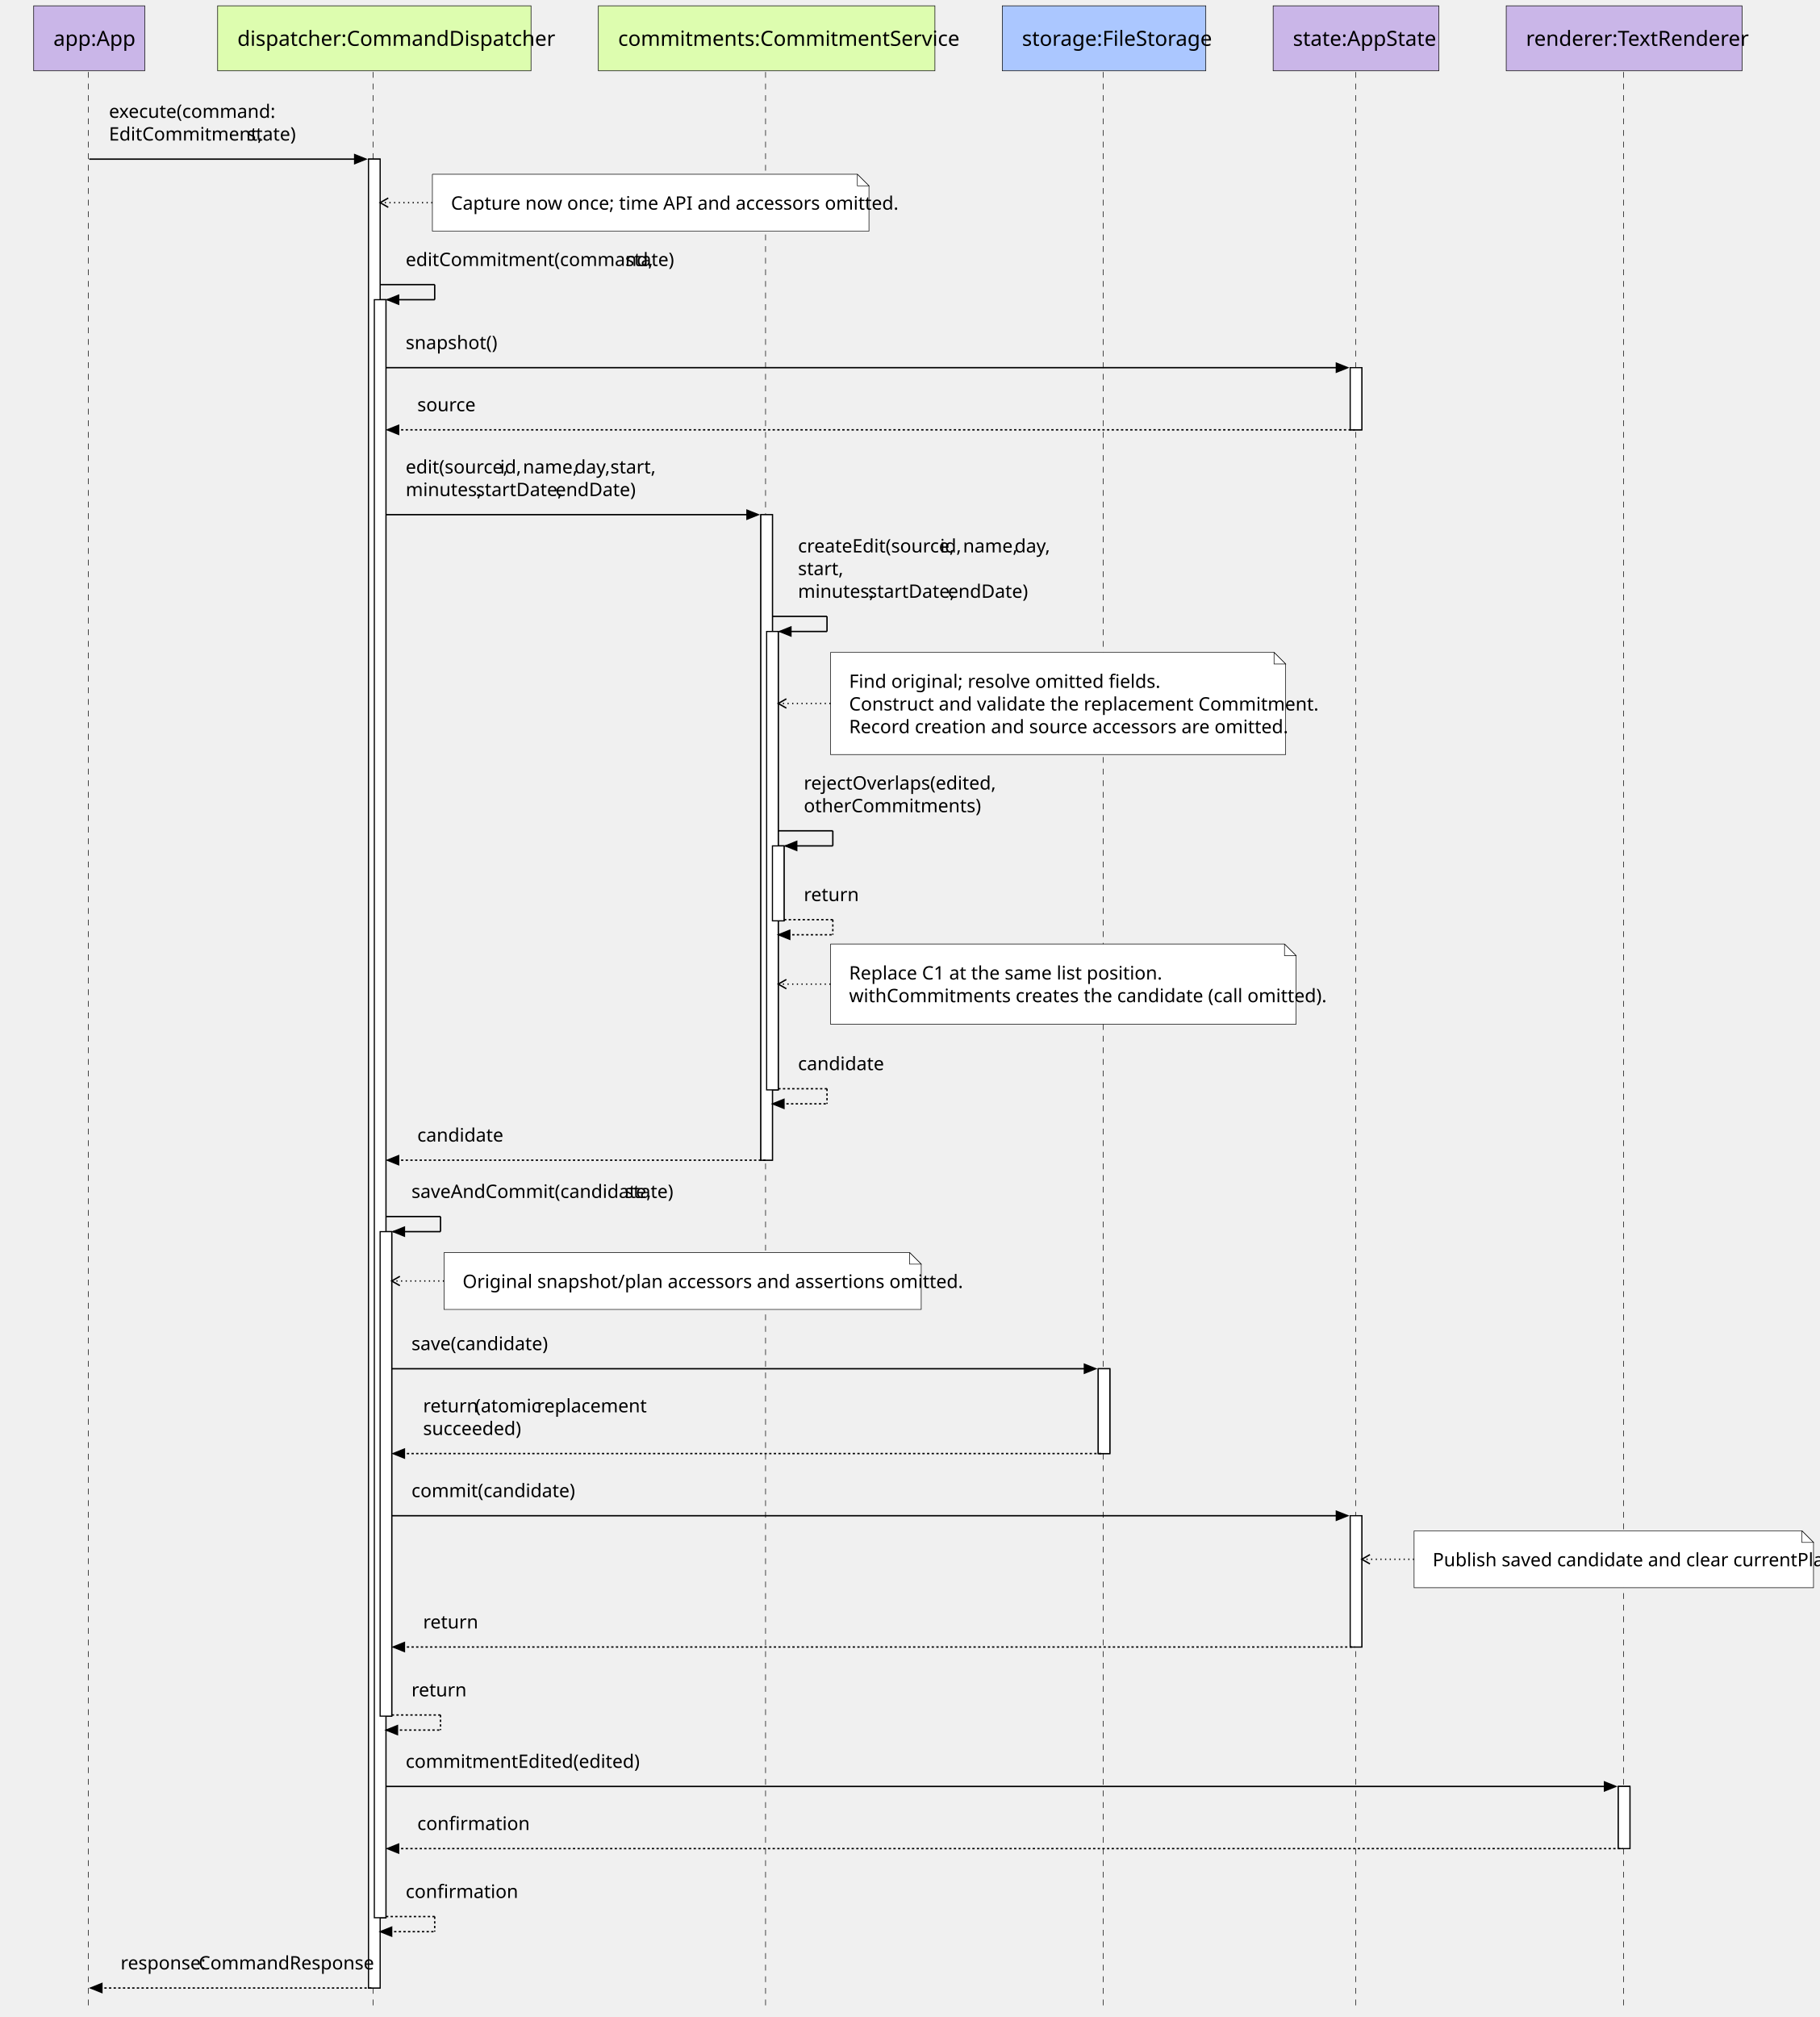
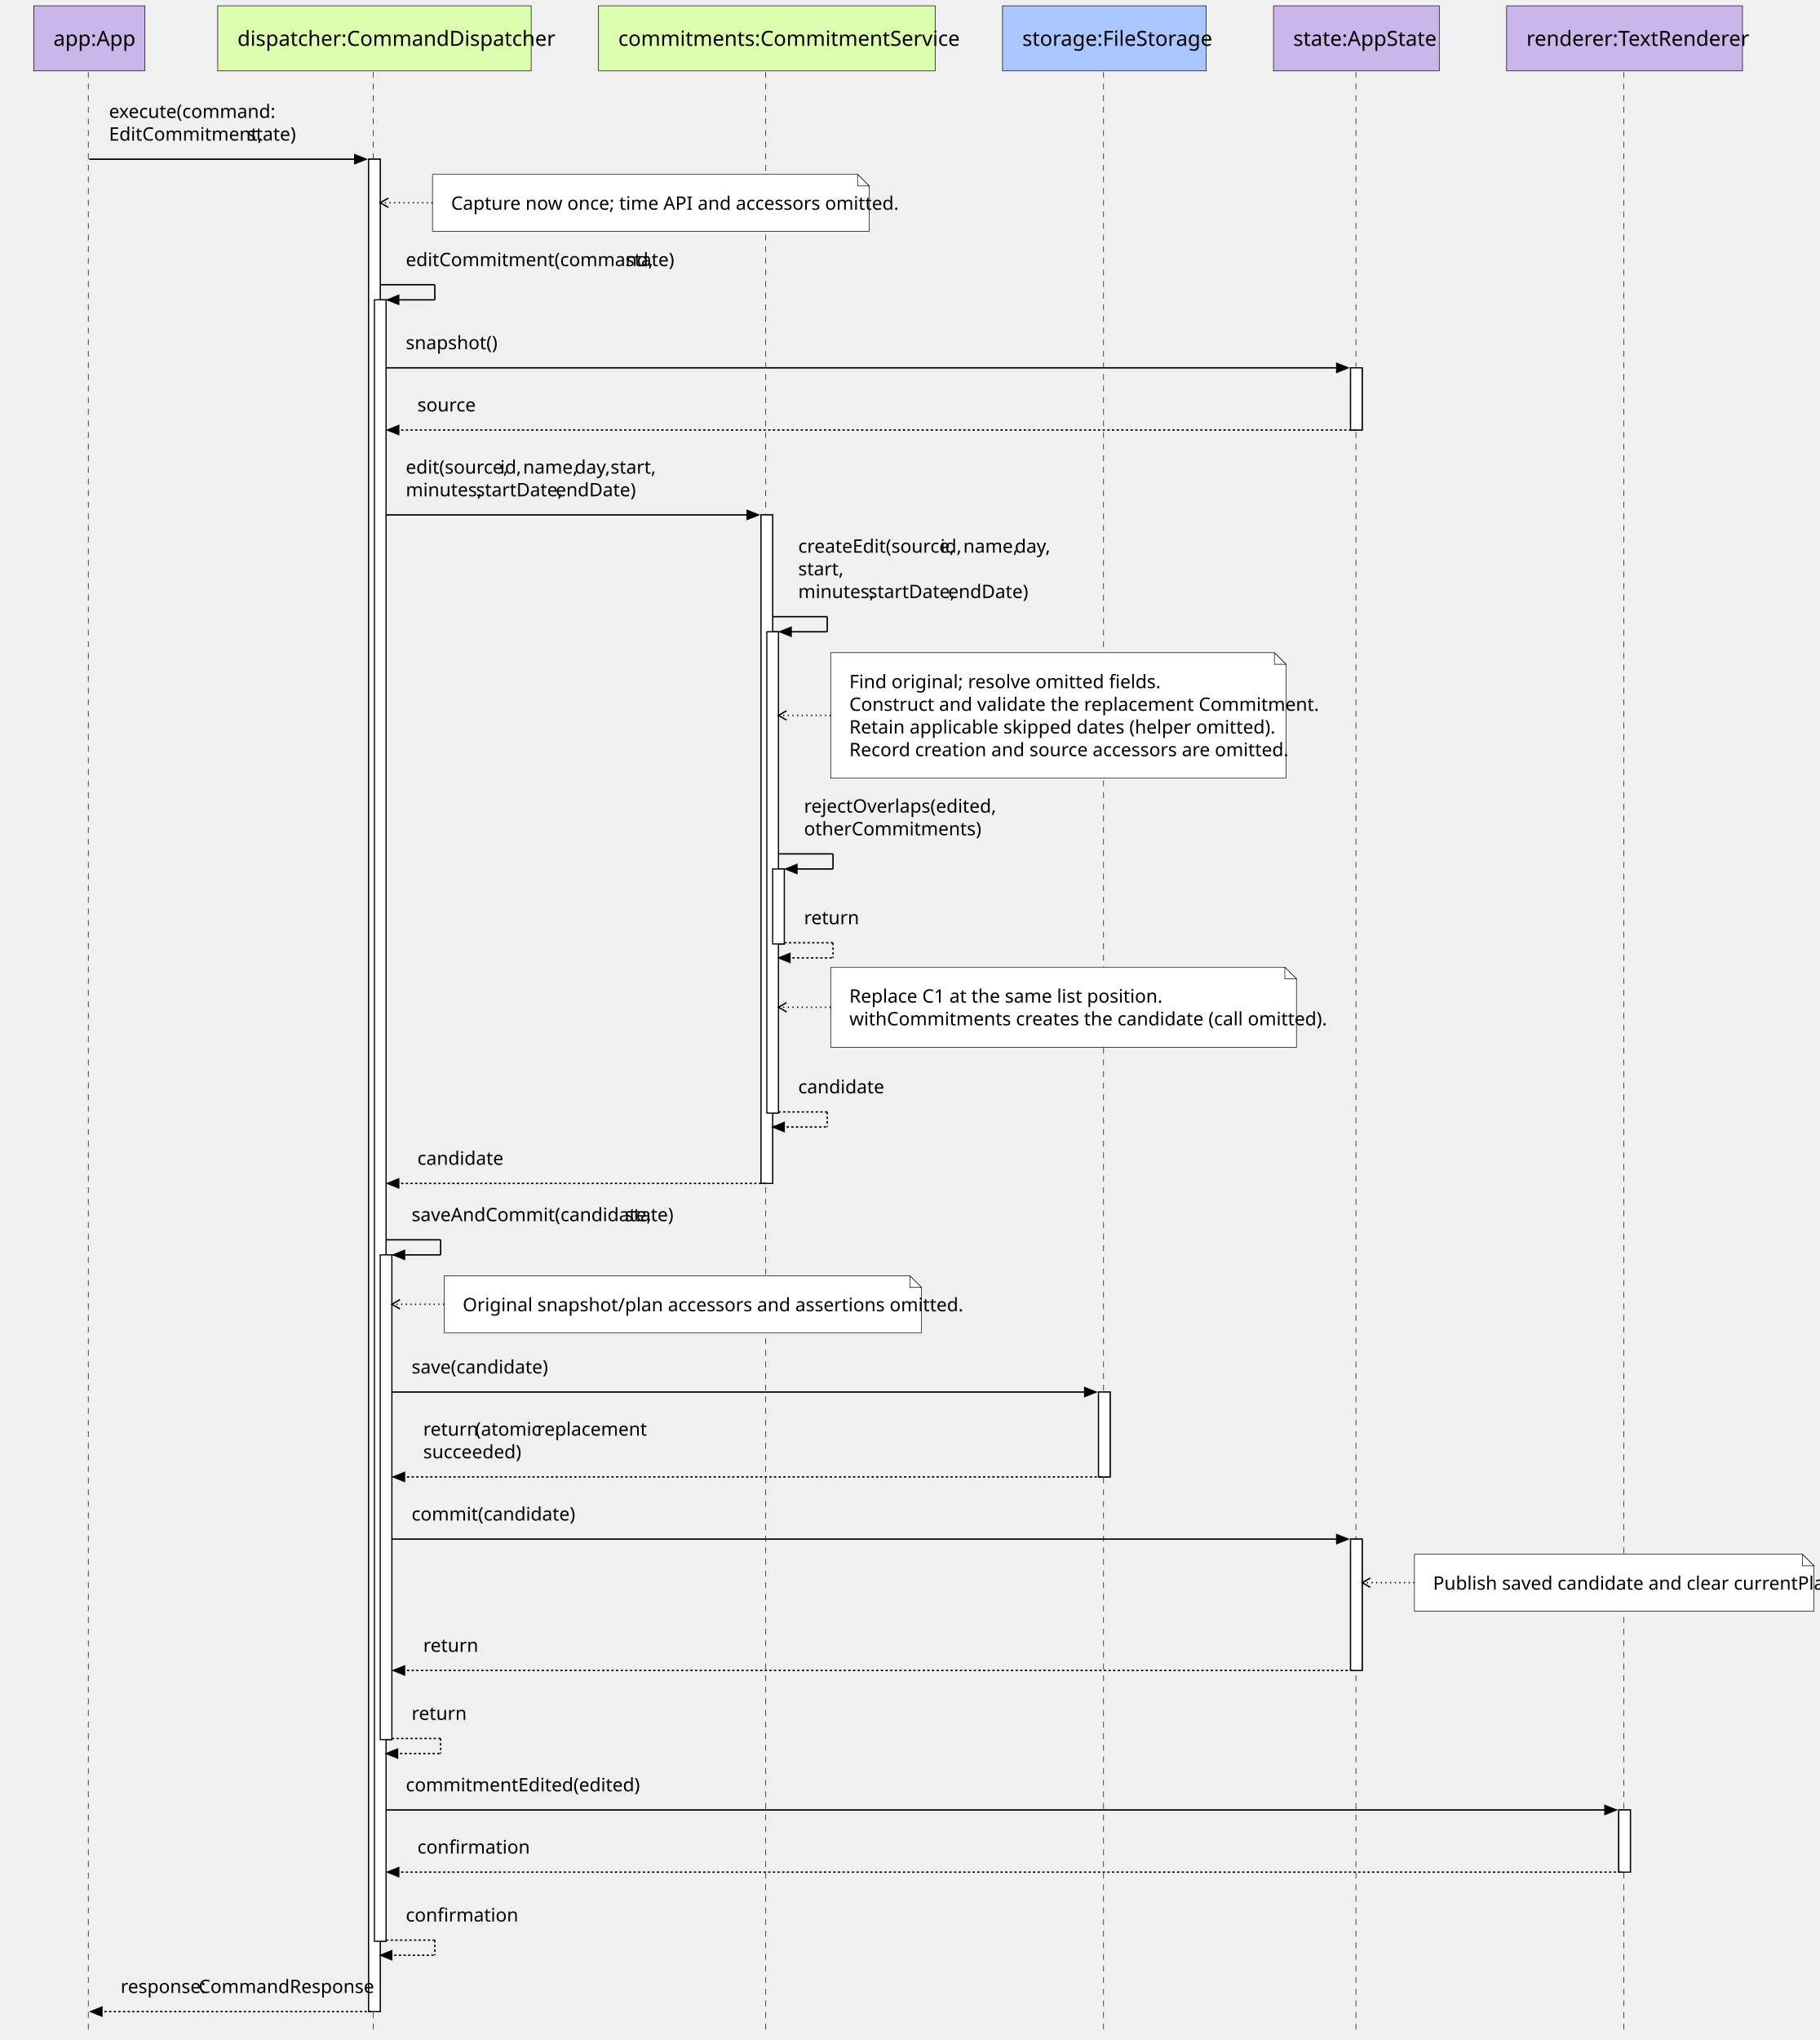
- <svg xmlns="http://www.w3.org/2000/svg" contentstyletype="text/css" data-diagram-type="SEQUENCE" height="1737px" preserveAspectRatio="none" style="width: 1566.87px; height: 1737px; background: rgb(255, 255, 255);" version="1.1" viewBox="0 0 1566.866 1737" width="1566.866px" zoomAndPan="magnify">
+ <svg xmlns="http://www.w3.org/2000/svg" contentstyletype="text/css" data-diagram-type="SEQUENCE" height="1756px" preserveAspectRatio="none" style="width: 1566.87px; height: 1756px; background: rgb(255, 255, 255);" version="1.1" viewBox="0 0 1566.866 1756" width="1566.866px" zoomAndPan="magnify">
  <defs />
  <g>
    <g>
-       <rect fill="#FFFFFF" height="1575" style="stroke:#000000;stroke-width:1;" width="10" x="317.388" y="137.035" />
-     </g>
-     <g>
-       <rect fill="#FFFFFF" height="1393.406" style="stroke:#000000;stroke-width:1;" width="10" x="322.388" y="258.098" />
-     </g>
-     <g>
-       <rect fill="#FFFFFF" height="417.25" style="stroke:#000000;stroke-width:1;" width="10" x="327.388" y="1060.66" />
-     </g>
-     <g>
-       <rect fill="#FFFFFF" height="555.906" style="stroke:#000000;stroke-width:1;" width="10" x="655.262" y="443.223" />
-     </g>
-     <g>
-       <rect fill="#FFFFFF" height="394.781" style="stroke:#000000;stroke-width:1;" width="10" x="660.262" y="543.816" />
-     </g>
-     <g>
-       <rect fill="#FFFFFF" height="64.531" style="stroke:#000000;stroke-width:1;" width="10" x="665.262" y="728.473" />
-     </g>
-     <g>
-       <rect fill="#FFFFFF" height="73.062" style="stroke:#000000;stroke-width:1;" width="10" x="945.846" y="1178.723" />
+       <rect fill="#FFFFFF" height="1594.531" style="stroke:#000000;stroke-width:1;" width="10" x="317.388" y="137.035" />
+     </g>
+     <g>
+       <rect fill="#FFFFFF" height="1412.938" style="stroke:#000000;stroke-width:1;" width="10" x="322.388" y="258.098" />
+     </g>
+     <g>
+       <rect fill="#FFFFFF" height="417.25" style="stroke:#000000;stroke-width:1;" width="10" x="327.388" y="1080.191" />
+     </g>
+     <g>
+       <rect fill="#FFFFFF" height="575.438" style="stroke:#000000;stroke-width:1;" width="10" x="655.262" y="443.223" />
+     </g>
+     <g>
+       <rect fill="#FFFFFF" height="414.312" style="stroke:#000000;stroke-width:1;" width="10" x="660.262" y="543.816" />
+     </g>
+     <g>
+       <rect fill="#FFFFFF" height="64.531" style="stroke:#000000;stroke-width:1;" width="10" x="665.262" y="748.004" />
+     </g>
+     <g>
+       <rect fill="#FFFFFF" height="73.062" style="stroke:#000000;stroke-width:1;" width="10" x="945.846" y="1198.254" />
    </g>
    <g>
      <rect fill="#FFFFFF" height="53.531" style="stroke:#000000;stroke-width:1;" width="10" x="1162.866" y="316.629" />
    </g>
    <g>
-       <rect fill="#FFFFFF" height="113.062" style="stroke:#000000;stroke-width:1;" width="10" x="1162.866" y="1305.316" />
-     </g>
-     <g>
-       <rect fill="#FFFFFF" height="53.531" style="stroke:#000000;stroke-width:1;" width="10" x="1393.773" y="1538.441" />
-     </g>
-     <g>
-       <rect fill="#000000" fill-opacity="0" height="1668.062" width="8" x="72.841" y="61.973" />
-       <line style="stroke:#000000;stroke-width:0.5;stroke-dasharray:5,5;" x1="76" x2="76" y1="61.973" y2="1730.035" />
-     </g>
-     <g>
-       <rect fill="#000000" fill-opacity="0" height="1668.062" width="8" x="318.388" y="61.973" />
-       <line style="stroke:#000000;stroke-width:0.5;stroke-dasharray:5,5;" x1="321.443" x2="321.443" y1="61.973" y2="1730.035" />
-     </g>
-     <g>
-       <rect fill="#000000" fill-opacity="0" height="1668.062" width="8" x="656.262" y="61.973" />
-       <line style="stroke:#000000;stroke-width:0.5;stroke-dasharray:5,5;" x1="659.332" x2="659.332" y1="61.973" y2="1730.035" />
-     </g>
-     <g>
-       <rect fill="#000000" fill-opacity="0" height="1668.062" width="8" x="946.846" y="61.973" />
-       <line style="stroke:#000000;stroke-width:0.5;stroke-dasharray:5,5;" x1="950.191" x2="950.191" y1="61.973" y2="1730.035" />
-     </g>
-     <g>
-       <rect fill="#000000" fill-opacity="0" height="1668.062" width="8" x="1163.866" y="61.973" />
-       <line style="stroke:#000000;stroke-width:0.5;stroke-dasharray:5,5;" x1="1167.502" x2="1167.502" y1="61.973" y2="1730.035" />
-     </g>
-     <g>
-       <rect fill="#000000" fill-opacity="0" height="1668.062" width="8" x="1394.773" y="61.973" />
-       <line style="stroke:#000000;stroke-width:0.5;stroke-dasharray:5,5;" x1="1398.231" x2="1398.231" y1="61.973" y2="1730.035" />
+       <rect fill="#FFFFFF" height="113.062" style="stroke:#000000;stroke-width:1;" width="10" x="1162.866" y="1324.848" />
+     </g>
+     <g>
+       <rect fill="#FFFFFF" height="53.531" style="stroke:#000000;stroke-width:1;" width="10" x="1393.773" y="1557.973" />
+     </g>
+     <g>
+       <rect fill="#000000" fill-opacity="0" height="1687.594" width="8" x="72.841" y="61.973" />
+       <line style="stroke:#000000;stroke-width:0.5;stroke-dasharray:5,5;" x1="76" x2="76" y1="61.973" y2="1749.566" />
+     </g>
+     <g>
+       <rect fill="#000000" fill-opacity="0" height="1687.594" width="8" x="318.388" y="61.973" />
+       <line style="stroke:#000000;stroke-width:0.5;stroke-dasharray:5,5;" x1="321.443" x2="321.443" y1="61.973" y2="1749.566" />
+     </g>
+     <g>
+       <rect fill="#000000" fill-opacity="0" height="1687.594" width="8" x="656.262" y="61.973" />
+       <line style="stroke:#000000;stroke-width:0.5;stroke-dasharray:5,5;" x1="659.332" x2="659.332" y1="61.973" y2="1749.566" />
+     </g>
+     <g>
+       <rect fill="#000000" fill-opacity="0" height="1687.594" width="8" x="946.846" y="61.973" />
+       <line style="stroke:#000000;stroke-width:0.5;stroke-dasharray:5,5;" x1="950.191" x2="950.191" y1="61.973" y2="1749.566" />
+     </g>
+     <g>
+       <rect fill="#000000" fill-opacity="0" height="1687.594" width="8" x="1163.866" y="61.973" />
+       <line style="stroke:#000000;stroke-width:0.5;stroke-dasharray:5,5;" x1="1167.502" x2="1167.502" y1="61.973" y2="1749.566" />
+     </g>
+     <g>
+       <rect fill="#000000" fill-opacity="0" height="1687.594" width="8" x="1394.773" y="61.973" />
+       <line style="stroke:#000000;stroke-width:0.5;stroke-dasharray:5,5;" x1="1398.231" x2="1398.231" y1="61.973" y2="1749.566" />
    </g>
    <g class="participant participant-head" data-participant="App">
      <rect fill="#CAB6E8" height="55.973" style="stroke:#000000;stroke-width:0.5;" width="95.682" x="29" y="5" />
      <text fill="#000000" font-family="Calibri" font-size="18" lengthAdjust="spacing" textLength="61.682" x="46" y="39.473">app:App</text>
    </g>
    <g class="participant participant-head" data-participant="Dispatcher">
      <rect fill="#DDFDAF" height="55.973" style="stroke:#000000;stroke-width:0.5;" width="269.89" x="187.443" y="5" />
      <text fill="#000000" font-family="Calibri" font-size="18" lengthAdjust="spacing" textLength="235.89" x="204.443" y="39.473">dispatcher:CommandDispatcher</text>
    </g>
    <g class="participant participant-head" data-participant="Service">
      <rect fill="#DDFDAF" height="55.973" style="stroke:#000000;stroke-width:0.5;" width="289.858" x="515.332" y="5" />
      <text fill="#000000" font-family="Calibri" font-size="18" lengthAdjust="spacing" textLength="255.858" x="532.332" y="39.473">commitments:CommitmentService</text>
    </g>
    <g class="participant participant-head" data-participant="Storage">
      <rect fill="#ABC7FF" height="55.973" style="stroke:#000000;stroke-width:0.5;" width="175.31" x="863.191" y="5" />
      <text fill="#000000" font-family="Calibri" font-size="18" lengthAdjust="spacing" textLength="141.31" x="880.191" y="39.473">storage:FileStorage</text>
    </g>
    <g class="participant participant-head" data-participant="State">
      <rect fill="#CAB6E8" height="55.973" style="stroke:#000000;stroke-width:0.5;" width="142.73" x="1096.502" y="5" />
      <text fill="#000000" font-family="Calibri" font-size="18" lengthAdjust="spacing" textLength="108.73" x="1113.502" y="39.473">state:AppState</text>
    </g>
    <g class="participant participant-head" data-participant="Renderer">
      <rect fill="#CAB6E8" height="55.973" style="stroke:#000000;stroke-width:0.5;" width="203.084" x="1297.231" y="5" />
      <text fill="#000000" font-family="Calibri" font-size="18" lengthAdjust="spacing" textLength="169.084" x="1314.231" y="39.473">renderer:TextRenderer</text>
    </g>
    <g>
-       <rect fill="#FFFFFF" height="1575" style="stroke:#000000;stroke-width:1;" width="10" x="317.388" y="137.035" />
-     </g>
-     <g>
-       <rect fill="#FFFFFF" height="1393.406" style="stroke:#000000;stroke-width:1;" width="10" x="322.388" y="258.098" />
-     </g>
-     <g>
-       <rect fill="#FFFFFF" height="417.25" style="stroke:#000000;stroke-width:1;" width="10" x="327.388" y="1060.66" />
-     </g>
-     <g>
-       <rect fill="#FFFFFF" height="555.906" style="stroke:#000000;stroke-width:1;" width="10" x="655.262" y="443.223" />
-     </g>
-     <g>
-       <rect fill="#FFFFFF" height="394.781" style="stroke:#000000;stroke-width:1;" width="10" x="660.262" y="543.816" />
-     </g>
-     <g>
-       <rect fill="#FFFFFF" height="64.531" style="stroke:#000000;stroke-width:1;" width="10" x="665.262" y="728.473" />
-     </g>
-     <g>
-       <rect fill="#FFFFFF" height="73.062" style="stroke:#000000;stroke-width:1;" width="10" x="945.846" y="1178.723" />
+       <rect fill="#FFFFFF" height="1594.531" style="stroke:#000000;stroke-width:1;" width="10" x="317.388" y="137.035" />
+     </g>
+     <g>
+       <rect fill="#FFFFFF" height="1412.938" style="stroke:#000000;stroke-width:1;" width="10" x="322.388" y="258.098" />
+     </g>
+     <g>
+       <rect fill="#FFFFFF" height="417.25" style="stroke:#000000;stroke-width:1;" width="10" x="327.388" y="1080.191" />
+     </g>
+     <g>
+       <rect fill="#FFFFFF" height="575.438" style="stroke:#000000;stroke-width:1;" width="10" x="655.262" y="443.223" />
+     </g>
+     <g>
+       <rect fill="#FFFFFF" height="414.312" style="stroke:#000000;stroke-width:1;" width="10" x="660.262" y="543.816" />
+     </g>
+     <g>
+       <rect fill="#FFFFFF" height="64.531" style="stroke:#000000;stroke-width:1;" width="10" x="665.262" y="748.004" />
+     </g>
+     <g>
+       <rect fill="#FFFFFF" height="73.062" style="stroke:#000000;stroke-width:1;" width="10" x="945.846" y="1198.254" />
    </g>
    <g>
      <rect fill="#FFFFFF" height="53.531" style="stroke:#000000;stroke-width:1;" width="10" x="1162.866" y="316.629" />
    </g>
    <g>
-       <rect fill="#FFFFFF" height="113.062" style="stroke:#000000;stroke-width:1;" width="10" x="1162.866" y="1305.316" />
-     </g>
-     <g>
-       <rect fill="#FFFFFF" height="53.531" style="stroke:#000000;stroke-width:1;" width="10" x="1393.773" y="1538.441" />
+       <rect fill="#FFFFFF" height="113.062" style="stroke:#000000;stroke-width:1;" width="10" x="1162.866" y="1324.848" />
+     </g>
+     <g>
+       <rect fill="#FFFFFF" height="53.531" style="stroke:#000000;stroke-width:1;" width="10" x="1393.773" y="1557.973" />
    </g>
    <g class="message" data-participant-1="App" data-participant-2="Dispatcher">
      <polygon fill="#000000" points="305.388,133.035,315.388,137.035,305.388,141.035" style="stroke:#000000;stroke-width:1;" />
      <line style="stroke:#000000;stroke-width:1.2;" x1="76.841" x2="311.388" y1="137.035" y2="137.035" />
      <text fill="#000000" font-family="Calibri" font-size="16" lengthAdjust="spacing" textLength="125.719" x="93.841" y="101.504">execute(command:</text>
      <text fill="#000000" font-family="Calibri" font-size="16" lengthAdjust="spacing" textLength="115.312" x="93.841" y="121.035">EditCommitment,</text>
      <text fill="#000000" font-family="Calibri" font-size="16" lengthAdjust="spacing" textLength="3.617" x="209.153" y="121.035"> </text>
      <text fill="#000000" font-family="Calibri" font-size="16" lengthAdjust="spacing" textLength="37.453" x="212.77" y="121.035">state)</text>
    </g>
    <g class="uml-note" data-note-target="Dispatcher" transform="translate(40.3877,0)">
      <path d="M332,150.035 L332,199.035 L708,199.035 L708,160.035 L698,150.035 L332,150.035" fill="#FFFFFF" style="stroke:#000000;stroke-width:0.5;" />
      <path d="M698,150.035 L698,160.035 L708,160.035 L698,150.035" fill="#FFFFFF" style="stroke:#000000;stroke-width:0.5;" />
      <text fill="#000000" font-family="Calibri" font-size="16" lengthAdjust="spacing" textLength="335.125" x="348" y="180.566">Capture now once; time API and accessors omitted.</text>
    </g>
    <g class="uml-note-link" data-note-target="Dispatcher">
      <path d="M372.388,174.535 H327.388" stroke-dasharray="1,3" stroke="#000000" stroke-width="1.2" fill="none" />
      <path d="M334.388,170.535 L327.388,174.535 L334.388,178.535" stroke="#000000" stroke-width="1.2" fill="none" />
    </g>
    <g class="message" data-participant-1="Dispatcher" data-participant-2="Dispatcher">
      <line style="stroke:#000000;stroke-width:1.2;" x1="327.388" x2="374.388" y1="245.098" y2="245.098" />
      <line style="stroke:#000000;stroke-width:1.2;" x1="374.388" x2="374.388" y1="245.098" y2="258.098" />
      <line style="stroke:#000000;stroke-width:1.2;" x1="333.388" x2="374.388" y1="258.098" y2="258.098" />
      <polygon fill="#000000" points="343.388,254.098,333.388,258.098,343.388,262.098" style="stroke:#000000;stroke-width:1;" />
      <text fill="#000000" font-family="Calibri" font-size="16" lengthAdjust="spacing" textLength="185.555" x="349.388" y="229.098">editCommitment(command,</text>
      <text fill="#000000" font-family="Calibri" font-size="16" lengthAdjust="spacing" textLength="3.617" x="534.942" y="229.098"> </text>
      <text fill="#000000" font-family="Calibri" font-size="16" lengthAdjust="spacing" textLength="37.453" x="538.56" y="229.098">state)</text>
    </g>
    <g class="message" data-participant-1="Dispatcher" data-participant-2="State">
      <polygon fill="#000000" points="1150.866,312.629,1160.866,316.629,1150.866,320.629" style="stroke:#000000;stroke-width:1;" />
      <line style="stroke:#000000;stroke-width:1.2;" x1="332.388" x2="1156.866" y1="316.629" y2="316.629" />
      <text fill="#000000" font-family="Calibri" font-size="16" lengthAdjust="spacing" textLength="68.898" x="349.388" y="300.629">snapshot()</text>
    </g>
    <g class="message" data-participant-1="State" data-participant-2="Dispatcher">
      <polygon fill="#000000" points="343.388,366.16,333.388,370.16,343.388,374.16" style="stroke:#000000;stroke-width:1;" />
      <line style="stroke:#000000;stroke-width:1.2;stroke-dasharray:2,2;" x1="337.388" x2="1166.866" y1="370.16" y2="370.16" />
      <text fill="#000000" font-family="Calibri" font-size="16" lengthAdjust="spacing" textLength="43.406" x="359.388" y="354.16">source</text>
    </g>
    <g class="message" data-participant-1="Dispatcher" data-participant-2="Service">
      <polygon fill="#000000" points="643.262,439.223,653.262,443.223,643.262,447.223" style="stroke:#000000;stroke-width:1;" />
      <line style="stroke:#000000;stroke-width:1.2;" x1="332.388" x2="649.262" y1="443.223" y2="443.223" />
      <text fill="#000000" font-family="Calibri" font-size="16" lengthAdjust="spacing" textLength="77.648" x="349.388" y="407.691">edit(source,</text>
      <text fill="#000000" font-family="Calibri" font-size="16" lengthAdjust="spacing" textLength="3.617" x="427.036" y="407.691"> </text>
      <text fill="#000000" font-family="Calibri" font-size="16" lengthAdjust="spacing" textLength="16.07" x="430.653" y="407.691">id,</text>
      <text fill="#000000" font-family="Calibri" font-size="16" lengthAdjust="spacing" textLength="3.617" x="446.724" y="407.691"> </text>
      <text fill="#000000" font-family="Calibri" font-size="16" lengthAdjust="spacing" textLength="40.805" x="450.341" y="407.691">name,</text>
      <text fill="#000000" font-family="Calibri" font-size="16" lengthAdjust="spacing" textLength="3.617" x="491.146" y="407.691"> </text>
      <text fill="#000000" font-family="Calibri" font-size="16" lengthAdjust="spacing" textLength="27.305" x="494.763" y="407.691">day,</text>
      <text fill="#000000" font-family="Calibri" font-size="16" lengthAdjust="spacing" textLength="3.617" x="522.067" y="407.691"> </text>
      <text fill="#000000" font-family="Calibri" font-size="16" lengthAdjust="spacing" textLength="34.211" x="525.685" y="407.691">start,</text>
      <text fill="#000000" font-family="Calibri" font-size="16" lengthAdjust="spacing" textLength="56.836" x="349.388" y="427.223">minutes,</text>
      <text fill="#000000" font-family="Calibri" font-size="16" lengthAdjust="spacing" textLength="3.617" x="406.224" y="427.223"> </text>
      <text fill="#000000" font-family="Calibri" font-size="16" lengthAdjust="spacing" textLength="65.039" x="409.841" y="427.223">startDate,</text>
      <text fill="#000000" font-family="Calibri" font-size="16" lengthAdjust="spacing" textLength="3.617" x="474.88" y="427.223"> </text>
      <text fill="#000000" font-family="Calibri" font-size="16" lengthAdjust="spacing" textLength="60.453" x="478.497" y="427.223">endDate)</text>
    </g>
    <g class="message" data-participant-1="Service" data-participant-2="Service">
      <line style="stroke:#000000;stroke-width:1.2;" x1="665.262" x2="712.262" y1="530.816" y2="530.816" />
      <line style="stroke:#000000;stroke-width:1.2;" x1="712.262" x2="712.262" y1="530.816" y2="543.816" />
      <line style="stroke:#000000;stroke-width:1.2;" x1="671.262" x2="712.262" y1="543.816" y2="543.816" />
      <polygon fill="#000000" points="681.262,539.816,671.262,543.816,681.262,547.816" style="stroke:#000000;stroke-width:1;" />
      <text fill="#000000" font-family="Calibri" font-size="16" lengthAdjust="spacing" textLength="118.789" x="687.262" y="475.754">createEdit(source,</text>
      <text fill="#000000" font-family="Calibri" font-size="16" lengthAdjust="spacing" textLength="3.617" x="806.051" y="475.754"> </text>
      <text fill="#000000" font-family="Calibri" font-size="16" lengthAdjust="spacing" textLength="16.07" x="809.668" y="475.754">id,</text>
      <text fill="#000000" font-family="Calibri" font-size="16" lengthAdjust="spacing" textLength="3.617" x="825.738" y="475.754"> </text>
      <text fill="#000000" font-family="Calibri" font-size="16" lengthAdjust="spacing" textLength="40.805" x="829.356" y="475.754">name,</text>
      <text fill="#000000" font-family="Calibri" font-size="16" lengthAdjust="spacing" textLength="3.617" x="870.16" y="475.754"> </text>
      <text fill="#000000" font-family="Calibri" font-size="16" lengthAdjust="spacing" textLength="27.305" x="873.777" y="475.754">day,</text>
      <text fill="#000000" font-family="Calibri" font-size="16" lengthAdjust="spacing" textLength="34.211" x="687.262" y="495.285">start,</text>
      <text fill="#000000" font-family="Calibri" font-size="16" lengthAdjust="spacing" textLength="56.836" x="687.262" y="514.816">minutes,</text>
      <text fill="#000000" font-family="Calibri" font-size="16" lengthAdjust="spacing" textLength="3.617" x="744.098" y="514.816"> </text>
      <text fill="#000000" font-family="Calibri" font-size="16" lengthAdjust="spacing" textLength="65.039" x="747.715" y="514.816">startDate,</text>
      <text fill="#000000" font-family="Calibri" font-size="16" lengthAdjust="spacing" textLength="3.617" x="812.754" y="514.816"> </text>
      <text fill="#000000" font-family="Calibri" font-size="16" lengthAdjust="spacing" textLength="60.453" x="816.371" y="514.816">endDate)</text>
    </g>
    <g class="uml-note" data-note-target="Service" transform="translate(40.26172,0)">
-       <path d="M675,561.816 L675,649.816 L1067,649.816 L1067,571.816 L1057,561.816 L675,561.816" fill="#FFFFFF" style="stroke:#000000;stroke-width:0.5;" />
+       <path d="M675,561.816 L675,669.816 L1067,669.816 L1067,571.816 L1057,561.816 L675,561.816" fill="#FFFFFF" style="stroke:#000000;stroke-width:0.5;" />
      <path d="M1057,561.816 L1057,571.816 L1067,571.816 L1057,561.816" fill="#FFFFFF" style="stroke:#000000;stroke-width:0.5;" />
      <text fill="#000000" font-family="Calibri" font-size="16" lengthAdjust="spacing" textLength="233.18" x="691" y="592.348">Find original; resolve omitted fields.</text>
      <text fill="#000000" font-family="Calibri" font-size="16" lengthAdjust="spacing" textLength="351.641" x="691" y="611.879">Construct and validate the replacement Commitment.</text>
-       <text fill="#000000" font-family="Calibri" font-size="16" lengthAdjust="spacing" textLength="328.43" x="691" y="631.41">Record creation and source accessors are omitted.</text>
+       <text fill="#000000" font-family="Calibri" font-size="16" lengthAdjust="spacing" textLength="319.859" x="691" y="631.41">Retain applicable skipped dates (helper omitted).</text>
+       <text fill="#000000" font-family="Calibri" font-size="16" lengthAdjust="spacing" textLength="328.43" x="691" y="650.941">Record creation and source accessors are omitted.</text>
    </g>
    <g class="uml-note-link" data-note-target="Service">
-       <path d="M715.262,605.816 H670.262" stroke-dasharray="1,3" stroke="#000000" stroke-width="1.2" fill="none" />
-       <path d="M677.262,601.816 L670.262,605.816 L677.262,609.816" stroke="#000000" stroke-width="1.2" fill="none" />
+       <path d="M715.262,615.816 H670.262" stroke-dasharray="1,3" stroke="#000000" stroke-width="1.2" fill="none" />
+       <path d="M677.262,611.816 L670.262,615.816 L677.262,619.816" stroke="#000000" stroke-width="1.2" fill="none" />
    </g>
    <g class="message" data-participant-1="Service" data-participant-2="Service">
-       <line style="stroke:#000000;stroke-width:1.2;" x1="670.262" x2="717.262" y1="715.473" y2="715.473" />
-       <line style="stroke:#000000;stroke-width:1.2;" x1="717.262" x2="717.262" y1="715.473" y2="728.473" />
-       <line style="stroke:#000000;stroke-width:1.2;" x1="676.262" x2="717.262" y1="728.473" y2="728.473" />
-       <polygon fill="#000000" points="686.262,724.473,676.262,728.473,686.262,732.473" style="stroke:#000000;stroke-width:1;" />
-       <text fill="#000000" font-family="Calibri" font-size="16" lengthAdjust="spacing" textLength="145.422" x="692.262" y="679.941">rejectOverlaps(edited,</text>
-       <text fill="#000000" font-family="Calibri" font-size="16" lengthAdjust="spacing" textLength="132.922" x="692.262" y="699.473">otherCommitments)</text>
+       <line style="stroke:#000000;stroke-width:1.2;" x1="670.262" x2="717.262" y1="735.004" y2="735.004" />
+       <line style="stroke:#000000;stroke-width:1.2;" x1="717.262" x2="717.262" y1="735.004" y2="748.004" />
+       <line style="stroke:#000000;stroke-width:1.2;" x1="676.262" x2="717.262" y1="748.004" y2="748.004" />
+       <polygon fill="#000000" points="686.262,744.004,676.262,748.004,686.262,752.004" style="stroke:#000000;stroke-width:1;" />
+       <text fill="#000000" font-family="Calibri" font-size="16" lengthAdjust="spacing" textLength="145.422" x="692.262" y="699.473">rejectOverlaps(edited,</text>
+       <text fill="#000000" font-family="Calibri" font-size="16" lengthAdjust="spacing" textLength="132.922" x="692.262" y="719.004">otherCommitments)</text>
    </g>
    <g class="message" data-participant-1="Service" data-participant-2="Service">
-       <line style="stroke:#000000;stroke-width:1.2;stroke-dasharray:2,2;" x1="675.262" x2="717.262" y1="792.004" y2="792.004" />
-       <line style="stroke:#000000;stroke-width:1.2;stroke-dasharray:2,2;" x1="717.262" x2="717.262" y1="792.004" y2="805.004" />
-       <line style="stroke:#000000;stroke-width:1.2;stroke-dasharray:2,2;" x1="670.262" x2="717.262" y1="805.004" y2="805.004" />
-       <polygon fill="#000000" points="680.262,801.004,670.262,805.004,680.262,809.004" style="stroke:#000000;stroke-width:1;" />
-       <text fill="#000000" font-family="Calibri" font-size="16" lengthAdjust="spacing" textLength="41.289" x="692.262" y="776.004">return</text>
+       <line style="stroke:#000000;stroke-width:1.2;stroke-dasharray:2,2;" x1="675.262" x2="717.262" y1="811.535" y2="811.535" />
+       <line style="stroke:#000000;stroke-width:1.2;stroke-dasharray:2,2;" x1="717.262" x2="717.262" y1="811.535" y2="824.535" />
+       <line style="stroke:#000000;stroke-width:1.2;stroke-dasharray:2,2;" x1="670.262" x2="717.262" y1="824.535" y2="824.535" />
+       <polygon fill="#000000" points="680.262,820.535,670.262,824.535,680.262,828.535" style="stroke:#000000;stroke-width:1;" />
+       <text fill="#000000" font-family="Calibri" font-size="16" lengthAdjust="spacing" textLength="41.289" x="692.262" y="795.535">return</text>
    </g>
    <g class="uml-note" data-note-target="Service" transform="translate(40.26172,0)">
-       <path d="M675,813.004 L675,882.004 L1076,882.004 L1076,823.004 L1066,813.004 L675,813.004" fill="#FFFFFF" style="stroke:#000000;stroke-width:0.5;" />
-       <path d="M1066,813.004 L1066,823.004 L1076,823.004 L1066,813.004" fill="#FFFFFF" style="stroke:#000000;stroke-width:0.5;" />
-       <text fill="#000000" font-family="Calibri" font-size="16" lengthAdjust="spacing" textLength="234.523" x="691" y="843.535">Replace C1 at the same list position.</text>
-       <text fill="#000000" font-family="Calibri" font-size="16" lengthAdjust="spacing" textLength="360.359" x="691" y="863.066">withCommitments creates the candidate (call omitted).</text>
+       <path d="M675,832.535 L675,901.535 L1076,901.535 L1076,842.535 L1066,832.535 L675,832.535" fill="#FFFFFF" style="stroke:#000000;stroke-width:0.5;" />
+       <path d="M1066,832.535 L1066,842.535 L1076,842.535 L1066,832.535" fill="#FFFFFF" style="stroke:#000000;stroke-width:0.5;" />
+       <text fill="#000000" font-family="Calibri" font-size="16" lengthAdjust="spacing" textLength="234.523" x="691" y="863.066">Replace C1 at the same list position.</text>
+       <text fill="#000000" font-family="Calibri" font-size="16" lengthAdjust="spacing" textLength="360.359" x="691" y="882.598">withCommitments creates the candidate (call omitted).</text>
    </g>
    <g class="uml-note-link" data-note-target="Service">
-       <path d="M715.262,847.504 H670.262" stroke-dasharray="1,3" stroke="#000000" stroke-width="1.2" fill="none" />
-       <path d="M677.262,843.504 L670.262,847.504 L677.262,851.504" stroke="#000000" stroke-width="1.2" fill="none" />
+       <path d="M715.262,867.035 H670.262" stroke-dasharray="1,3" stroke="#000000" stroke-width="1.2" fill="none" />
+       <path d="M677.262,863.035 L670.262,867.035 L677.262,871.035" stroke="#000000" stroke-width="1.2" fill="none" />
    </g>
    <g class="message" data-participant-1="Service" data-participant-2="Service">
-       <line style="stroke:#000000;stroke-width:1.2;stroke-dasharray:2,2;" x1="670.262" x2="712.262" y1="937.598" y2="937.598" />
-       <line style="stroke:#000000;stroke-width:1.2;stroke-dasharray:2,2;" x1="712.262" x2="712.262" y1="937.598" y2="950.598" />
-       <line style="stroke:#000000;stroke-width:1.2;stroke-dasharray:2,2;" x1="665.262" x2="712.262" y1="950.598" y2="950.598" />
-       <polygon fill="#000000" points="675.262,946.598,665.262,950.598,675.262,954.598" style="stroke:#000000;stroke-width:1;" />
-       <text fill="#000000" font-family="Calibri" font-size="16" lengthAdjust="spacing" textLength="64.305" x="687.262" y="921.598">candidate</text>
+       <line style="stroke:#000000;stroke-width:1.2;stroke-dasharray:2,2;" x1="670.262" x2="712.262" y1="957.129" y2="957.129" />
+       <line style="stroke:#000000;stroke-width:1.2;stroke-dasharray:2,2;" x1="712.262" x2="712.262" y1="957.129" y2="970.129" />
+       <line style="stroke:#000000;stroke-width:1.2;stroke-dasharray:2,2;" x1="665.262" x2="712.262" y1="970.129" y2="970.129" />
+       <polygon fill="#000000" points="675.262,966.129,665.262,970.129,675.262,974.129" style="stroke:#000000;stroke-width:1;" />
+       <text fill="#000000" font-family="Calibri" font-size="16" lengthAdjust="spacing" textLength="64.305" x="687.262" y="941.129">candidate</text>
    </g>
    <g class="message" data-participant-1="Service" data-participant-2="Dispatcher">
-       <polygon fill="#000000" points="343.388,995.129,333.388,999.129,343.388,1003.129" style="stroke:#000000;stroke-width:1;" />
-       <line style="stroke:#000000;stroke-width:1.2;stroke-dasharray:2,2;" x1="337.388" x2="659.262" y1="999.129" y2="999.129" />
-       <text fill="#000000" font-family="Calibri" font-size="16" lengthAdjust="spacing" textLength="64.305" x="359.388" y="983.129">candidate</text>
+       <polygon fill="#000000" points="343.388,1014.66,333.388,1018.66,343.388,1022.66" style="stroke:#000000;stroke-width:1;" />
+       <line style="stroke:#000000;stroke-width:1.2;stroke-dasharray:2,2;" x1="337.388" x2="659.262" y1="1018.66" y2="1018.66" />
+       <text fill="#000000" font-family="Calibri" font-size="16" lengthAdjust="spacing" textLength="64.305" x="359.388" y="1002.66">candidate</text>
    </g>
    <g class="message" data-participant-1="Dispatcher" data-participant-2="Dispatcher">
-       <line style="stroke:#000000;stroke-width:1.2;" x1="332.388" x2="379.388" y1="1047.66" y2="1047.66" />
-       <line style="stroke:#000000;stroke-width:1.2;" x1="379.388" x2="379.388" y1="1047.66" y2="1060.66" />
-       <line style="stroke:#000000;stroke-width:1.2;" x1="338.388" x2="379.388" y1="1060.66" y2="1060.66" />
-       <polygon fill="#000000" points="348.388,1056.66,338.388,1060.66,348.388,1064.66" style="stroke:#000000;stroke-width:1;" />
-       <text fill="#000000" font-family="Calibri" font-size="16" lengthAdjust="spacing" textLength="179.891" x="354.388" y="1031.66">saveAndCommit(candidate,</text>
-       <text fill="#000000" font-family="Calibri" font-size="16" lengthAdjust="spacing" textLength="3.617" x="534.278" y="1031.66"> </text>
-       <text fill="#000000" font-family="Calibri" font-size="16" lengthAdjust="spacing" textLength="37.453" x="537.895" y="1031.66">state)</text>
+       <line style="stroke:#000000;stroke-width:1.2;" x1="332.388" x2="379.388" y1="1067.191" y2="1067.191" />
+       <line style="stroke:#000000;stroke-width:1.2;" x1="379.388" x2="379.388" y1="1067.191" y2="1080.191" />
+       <line style="stroke:#000000;stroke-width:1.2;" x1="338.388" x2="379.388" y1="1080.191" y2="1080.191" />
+       <polygon fill="#000000" points="348.388,1076.191,338.388,1080.191,348.388,1084.191" style="stroke:#000000;stroke-width:1;" />
+       <text fill="#000000" font-family="Calibri" font-size="16" lengthAdjust="spacing" textLength="179.891" x="354.388" y="1051.191">saveAndCommit(candidate,</text>
+       <text fill="#000000" font-family="Calibri" font-size="16" lengthAdjust="spacing" textLength="3.617" x="534.278" y="1051.191"> </text>
+       <text fill="#000000" font-family="Calibri" font-size="16" lengthAdjust="spacing" textLength="37.453" x="537.895" y="1051.191">state)</text>
    </g>
    <g class="uml-note" data-note-target="Dispatcher" transform="translate(40.3877,0)">
-       <path d="M342,1078.66 L342,1127.66 L753,1127.66 L753,1088.66 L743,1078.66 L342,1078.66" fill="#FFFFFF" style="stroke:#000000;stroke-width:0.5;" />
-       <path d="M743,1078.66 L743,1088.66 L753,1088.66 L743,1078.66" fill="#FFFFFF" style="stroke:#000000;stroke-width:0.5;" />
-       <text fill="#000000" font-family="Calibri" font-size="16" lengthAdjust="spacing" textLength="370.688" x="358" y="1109.191">Original snapshot/plan accessors and assertions omitted.</text>
+       <path d="M342,1098.191 L342,1147.191 L753,1147.191 L753,1108.191 L743,1098.191 L342,1098.191" fill="#FFFFFF" style="stroke:#000000;stroke-width:0.5;" />
+       <path d="M743,1098.191 L743,1108.191 L753,1108.191 L743,1098.191" fill="#FFFFFF" style="stroke:#000000;stroke-width:0.5;" />
+       <text fill="#000000" font-family="Calibri" font-size="16" lengthAdjust="spacing" textLength="370.688" x="358" y="1128.723">Original snapshot/plan accessors and assertions omitted.</text>
    </g>
    <g class="uml-note-link" data-note-target="Dispatcher">
-       <path d="M382.388,1103.16 H337.388" stroke-dasharray="1,3" stroke="#000000" stroke-width="1.2" fill="none" />
-       <path d="M344.388,1099.16 L337.388,1103.16 L344.388,1107.16" stroke="#000000" stroke-width="1.2" fill="none" />
+       <path d="M382.388,1122.691 H337.388" stroke-dasharray="1,3" stroke="#000000" stroke-width="1.2" fill="none" />
+       <path d="M344.388,1118.691 L337.388,1122.691 L344.388,1126.691" stroke="#000000" stroke-width="1.2" fill="none" />
    </g>
    <g class="message" data-participant-1="Dispatcher" data-participant-2="Storage">
-       <polygon fill="#000000" points="933.846,1174.723,943.846,1178.723,933.846,1182.723" style="stroke:#000000;stroke-width:1;" />
-       <line style="stroke:#000000;stroke-width:1.2;" x1="337.388" x2="939.846" y1="1178.723" y2="1178.723" />
-       <text fill="#000000" font-family="Calibri" font-size="16" lengthAdjust="spacing" textLength="103.117" x="354.388" y="1162.723">save(candidate)</text>
+       <polygon fill="#000000" points="933.846,1194.254,943.846,1198.254,933.846,1202.254" style="stroke:#000000;stroke-width:1;" />
+       <line style="stroke:#000000;stroke-width:1.2;" x1="337.388" x2="939.846" y1="1198.254" y2="1198.254" />
+       <text fill="#000000" font-family="Calibri" font-size="16" lengthAdjust="spacing" textLength="103.117" x="354.388" y="1182.254">save(candidate)</text>
    </g>
    <g class="message" data-participant-1="Storage" data-participant-2="Dispatcher">
-       <polygon fill="#000000" points="348.388,1247.785,338.388,1251.785,348.388,1255.785" style="stroke:#000000;stroke-width:1;" />
-       <line style="stroke:#000000;stroke-width:1.2;stroke-dasharray:2,2;" x1="342.388" x2="949.846" y1="1251.785" y2="1251.785" />
-       <text fill="#000000" font-family="Calibri" font-size="16" lengthAdjust="spacing" textLength="41.289" x="364.388" y="1216.254">return</text>
-       <text fill="#000000" font-family="Calibri" font-size="16" lengthAdjust="spacing" textLength="3.617" x="405.677" y="1216.254"> </text>
-       <text fill="#000000" font-family="Calibri" font-size="16" lengthAdjust="spacing" textLength="49.531" x="409.294" y="1216.254">(atomic</text>
-       <text fill="#000000" font-family="Calibri" font-size="16" lengthAdjust="spacing" textLength="3.617" x="458.825" y="1216.254"> </text>
-       <text fill="#000000" font-family="Calibri" font-size="16" lengthAdjust="spacing" textLength="82.516" x="462.442" y="1216.254">replacement</text>
-       <text fill="#000000" font-family="Calibri" font-size="16" lengthAdjust="spacing" textLength="73.742" x="364.388" y="1235.785">succeeded)</text>
+       <polygon fill="#000000" points="348.388,1267.316,338.388,1271.316,348.388,1275.316" style="stroke:#000000;stroke-width:1;" />
+       <line style="stroke:#000000;stroke-width:1.2;stroke-dasharray:2,2;" x1="342.388" x2="949.846" y1="1271.316" y2="1271.316" />
+       <text fill="#000000" font-family="Calibri" font-size="16" lengthAdjust="spacing" textLength="41.289" x="364.388" y="1235.785">return</text>
+       <text fill="#000000" font-family="Calibri" font-size="16" lengthAdjust="spacing" textLength="3.617" x="405.677" y="1235.785"> </text>
+       <text fill="#000000" font-family="Calibri" font-size="16" lengthAdjust="spacing" textLength="49.531" x="409.294" y="1235.785">(atomic</text>
+       <text fill="#000000" font-family="Calibri" font-size="16" lengthAdjust="spacing" textLength="3.617" x="458.825" y="1235.785"> </text>
+       <text fill="#000000" font-family="Calibri" font-size="16" lengthAdjust="spacing" textLength="82.516" x="462.442" y="1235.785">replacement</text>
+       <text fill="#000000" font-family="Calibri" font-size="16" lengthAdjust="spacing" textLength="73.742" x="364.388" y="1255.316">succeeded)</text>
    </g>
    <g class="message" data-participant-1="Dispatcher" data-participant-2="State">
-       <polygon fill="#000000" points="1150.866,1301.316,1160.866,1305.316,1150.866,1309.316" style="stroke:#000000;stroke-width:1;" />
-       <line style="stroke:#000000;stroke-width:1.2;" x1="337.388" x2="1156.866" y1="1305.316" y2="1305.316" />
-       <text fill="#000000" font-family="Calibri" font-size="16" lengthAdjust="spacing" textLength="123.805" x="354.388" y="1289.316">commit(candidate)</text>
+       <polygon fill="#000000" points="1150.866,1320.848,1160.866,1324.848,1150.866,1328.848" style="stroke:#000000;stroke-width:1;" />
+       <line style="stroke:#000000;stroke-width:1.2;" x1="337.388" x2="1156.866" y1="1324.848" y2="1324.848" />
+       <text fill="#000000" font-family="Calibri" font-size="16" lengthAdjust="spacing" textLength="123.805" x="354.388" y="1308.848">commit(candidate)</text>
    </g>
    <g class="uml-note" data-note-target="State" transform="translate(40.86621,0)">
-       <path d="M1177,1318.316 L1177,1367.316 L1521,1367.316 L1521,1328.316 L1511,1318.316 L1177,1318.316" fill="#FFFFFF" style="stroke:#000000;stroke-width:0.5;" />
-       <path d="M1511,1318.316 L1511,1328.316 L1521,1328.316 L1511,1318.316" fill="#FFFFFF" style="stroke:#000000;stroke-width:0.5;" />
-       <text fill="#000000" font-family="Calibri" font-size="16" lengthAdjust="spacing" textLength="303.211" x="1193" y="1348.848">Publish saved candidate and clear currentPlan.</text>
+       <path d="M1177,1337.848 L1177,1386.848 L1521,1386.848 L1521,1347.848 L1511,1337.848 L1177,1337.848" fill="#FFFFFF" style="stroke:#000000;stroke-width:0.5;" />
+       <path d="M1511,1337.848 L1511,1347.848 L1521,1347.848 L1511,1337.848" fill="#FFFFFF" style="stroke:#000000;stroke-width:0.5;" />
+       <text fill="#000000" font-family="Calibri" font-size="16" lengthAdjust="spacing" textLength="303.211" x="1193" y="1368.379">Publish saved candidate and clear currentPlan.</text>
    </g>
    <g class="uml-note-link" data-note-target="State">
-       <path d="M1217.866,1342.816 H1172.866" stroke-dasharray="1,3" stroke="#000000" stroke-width="1.2" fill="none" />
-       <path d="M1179.866,1338.816 L1172.866,1342.816 L1179.866,1346.816" stroke="#000000" stroke-width="1.2" fill="none" />
+       <path d="M1217.866,1362.348 H1172.866" stroke-dasharray="1,3" stroke="#000000" stroke-width="1.2" fill="none" />
+       <path d="M1179.866,1358.348 L1172.866,1362.348 L1179.866,1366.348" stroke="#000000" stroke-width="1.2" fill="none" />
    </g>
    <g class="message" data-participant-1="State" data-participant-2="Dispatcher">
-       <polygon fill="#000000" points="348.388,1414.379,338.388,1418.379,348.388,1422.379" style="stroke:#000000;stroke-width:1;" />
-       <line style="stroke:#000000;stroke-width:1.2;stroke-dasharray:2,2;" x1="342.388" x2="1166.866" y1="1418.379" y2="1418.379" />
-       <text fill="#000000" font-family="Calibri" font-size="16" lengthAdjust="spacing" textLength="41.289" x="364.388" y="1402.379">return</text>
+       <polygon fill="#000000" points="348.388,1433.91,338.388,1437.91,348.388,1441.91" style="stroke:#000000;stroke-width:1;" />
+       <line style="stroke:#000000;stroke-width:1.2;stroke-dasharray:2,2;" x1="342.388" x2="1166.866" y1="1437.91" y2="1437.91" />
+       <text fill="#000000" font-family="Calibri" font-size="16" lengthAdjust="spacing" textLength="41.289" x="364.388" y="1421.91">return</text>
    </g>
    <g class="message" data-participant-1="Dispatcher" data-participant-2="Dispatcher">
-       <line style="stroke:#000000;stroke-width:1.2;stroke-dasharray:2,2;" x1="337.388" x2="379.388" y1="1476.91" y2="1476.91" />
-       <line style="stroke:#000000;stroke-width:1.2;stroke-dasharray:2,2;" x1="379.388" x2="379.388" y1="1476.91" y2="1489.91" />
-       <line style="stroke:#000000;stroke-width:1.2;stroke-dasharray:2,2;" x1="332.388" x2="379.388" y1="1489.91" y2="1489.91" />
-       <polygon fill="#000000" points="342.388,1485.91,332.388,1489.91,342.388,1493.91" style="stroke:#000000;stroke-width:1;" />
-       <text fill="#000000" font-family="Calibri" font-size="16" lengthAdjust="spacing" textLength="41.289" x="354.388" y="1460.91">return</text>
+       <line style="stroke:#000000;stroke-width:1.2;stroke-dasharray:2,2;" x1="337.388" x2="379.388" y1="1496.441" y2="1496.441" />
+       <line style="stroke:#000000;stroke-width:1.2;stroke-dasharray:2,2;" x1="379.388" x2="379.388" y1="1496.441" y2="1509.441" />
+       <line style="stroke:#000000;stroke-width:1.2;stroke-dasharray:2,2;" x1="332.388" x2="379.388" y1="1509.441" y2="1509.441" />
+       <polygon fill="#000000" points="342.388,1505.441,332.388,1509.441,342.388,1513.441" style="stroke:#000000;stroke-width:1;" />
+       <text fill="#000000" font-family="Calibri" font-size="16" lengthAdjust="spacing" textLength="41.289" x="354.388" y="1480.441">return</text>
    </g>
    <g class="message" data-participant-1="Dispatcher" data-participant-2="Renderer">
-       <polygon fill="#000000" points="1381.773,1534.441,1391.773,1538.441,1381.773,1542.441" style="stroke:#000000;stroke-width:1;" />
-       <line style="stroke:#000000;stroke-width:1.2;" x1="332.388" x2="1387.773" y1="1538.441" y2="1538.441" />
-       <text fill="#000000" font-family="Calibri" font-size="16" lengthAdjust="spacing" textLength="177.391" x="349.388" y="1522.441">commitmentEdited(edited)</text>
+       <polygon fill="#000000" points="1381.773,1553.973,1391.773,1557.973,1381.773,1561.973" style="stroke:#000000;stroke-width:1;" />
+       <line style="stroke:#000000;stroke-width:1.2;" x1="332.388" x2="1387.773" y1="1557.973" y2="1557.973" />
+       <text fill="#000000" font-family="Calibri" font-size="16" lengthAdjust="spacing" textLength="177.391" x="349.388" y="1541.973">commitmentEdited(edited)</text>
    </g>
    <g class="message" data-participant-1="Renderer" data-participant-2="Dispatcher">
-       <polygon fill="#000000" points="343.388,1587.973,333.388,1591.973,343.388,1595.973" style="stroke:#000000;stroke-width:1;" />
-       <line style="stroke:#000000;stroke-width:1.2;stroke-dasharray:2,2;" x1="337.388" x2="1397.773" y1="1591.973" y2="1591.973" />
-       <text fill="#000000" font-family="Calibri" font-size="16" lengthAdjust="spacing" textLength="84.062" x="359.388" y="1575.973">confirmation</text>
+       <polygon fill="#000000" points="343.388,1607.504,333.388,1611.504,343.388,1615.504" style="stroke:#000000;stroke-width:1;" />
+       <line style="stroke:#000000;stroke-width:1.2;stroke-dasharray:2,2;" x1="337.388" x2="1397.773" y1="1611.504" y2="1611.504" />
+       <text fill="#000000" font-family="Calibri" font-size="16" lengthAdjust="spacing" textLength="84.062" x="359.388" y="1595.504">confirmation</text>
    </g>
    <g class="message" data-participant-1="Dispatcher" data-participant-2="Dispatcher">
-       <line style="stroke:#000000;stroke-width:1.2;stroke-dasharray:2,2;" x1="332.388" x2="374.388" y1="1650.504" y2="1650.504" />
-       <line style="stroke:#000000;stroke-width:1.2;stroke-dasharray:2,2;" x1="374.388" x2="374.388" y1="1650.504" y2="1663.504" />
-       <line style="stroke:#000000;stroke-width:1.2;stroke-dasharray:2,2;" x1="327.388" x2="374.388" y1="1663.504" y2="1663.504" />
-       <polygon fill="#000000" points="337.388,1659.504,327.388,1663.504,337.388,1667.504" style="stroke:#000000;stroke-width:1;" />
-       <text fill="#000000" font-family="Calibri" font-size="16" lengthAdjust="spacing" textLength="84.062" x="349.388" y="1634.504">confirmation</text>
+       <line style="stroke:#000000;stroke-width:1.2;stroke-dasharray:2,2;" x1="332.388" x2="374.388" y1="1670.035" y2="1670.035" />
+       <line style="stroke:#000000;stroke-width:1.2;stroke-dasharray:2,2;" x1="374.388" x2="374.388" y1="1670.035" y2="1683.035" />
+       <line style="stroke:#000000;stroke-width:1.2;stroke-dasharray:2,2;" x1="327.388" x2="374.388" y1="1683.035" y2="1683.035" />
+       <polygon fill="#000000" points="337.388,1679.035,327.388,1683.035,337.388,1687.035" style="stroke:#000000;stroke-width:1;" />
+       <text fill="#000000" font-family="Calibri" font-size="16" lengthAdjust="spacing" textLength="84.062" x="349.388" y="1654.035">confirmation</text>
    </g>
    <g class="message" data-participant-1="Dispatcher" data-participant-2="App">
-       <polygon fill="#000000" points="87.841,1708.035,77.841,1712.035,87.841,1716.035" style="stroke:#000000;stroke-width:1;" />
-       <line style="stroke:#000000;stroke-width:1.2;stroke-dasharray:2,2;" x1="81.841" x2="321.388" y1="1712.035" y2="1712.035" />
-       <text fill="#000000" font-family="Calibri" font-size="16" lengthAdjust="spacing" textLength="63.547" x="103.841" y="1696.035">response:</text>
-       <text fill="#000000" font-family="Calibri" font-size="16" lengthAdjust="spacing" textLength="3.617" x="167.388" y="1696.035"> </text>
-       <text fill="#000000" font-family="Calibri" font-size="16" lengthAdjust="spacing" textLength="129.383" x="171.005" y="1696.035">CommandResponse</text>
+       <polygon fill="#000000" points="87.841,1727.566,77.841,1731.566,87.841,1735.566" style="stroke:#000000;stroke-width:1;" />
+       <line style="stroke:#000000;stroke-width:1.2;stroke-dasharray:2,2;" x1="81.841" x2="321.388" y1="1731.566" y2="1731.566" />
+       <text fill="#000000" font-family="Calibri" font-size="16" lengthAdjust="spacing" textLength="63.547" x="103.841" y="1715.566">response:</text>
+       <text fill="#000000" font-family="Calibri" font-size="16" lengthAdjust="spacing" textLength="3.617" x="167.388" y="1715.566"> </text>
+       <text fill="#000000" font-family="Calibri" font-size="16" lengthAdjust="spacing" textLength="129.383" x="171.005" y="1715.566">CommandResponse</text>
    </g>
  </g>
</svg>
